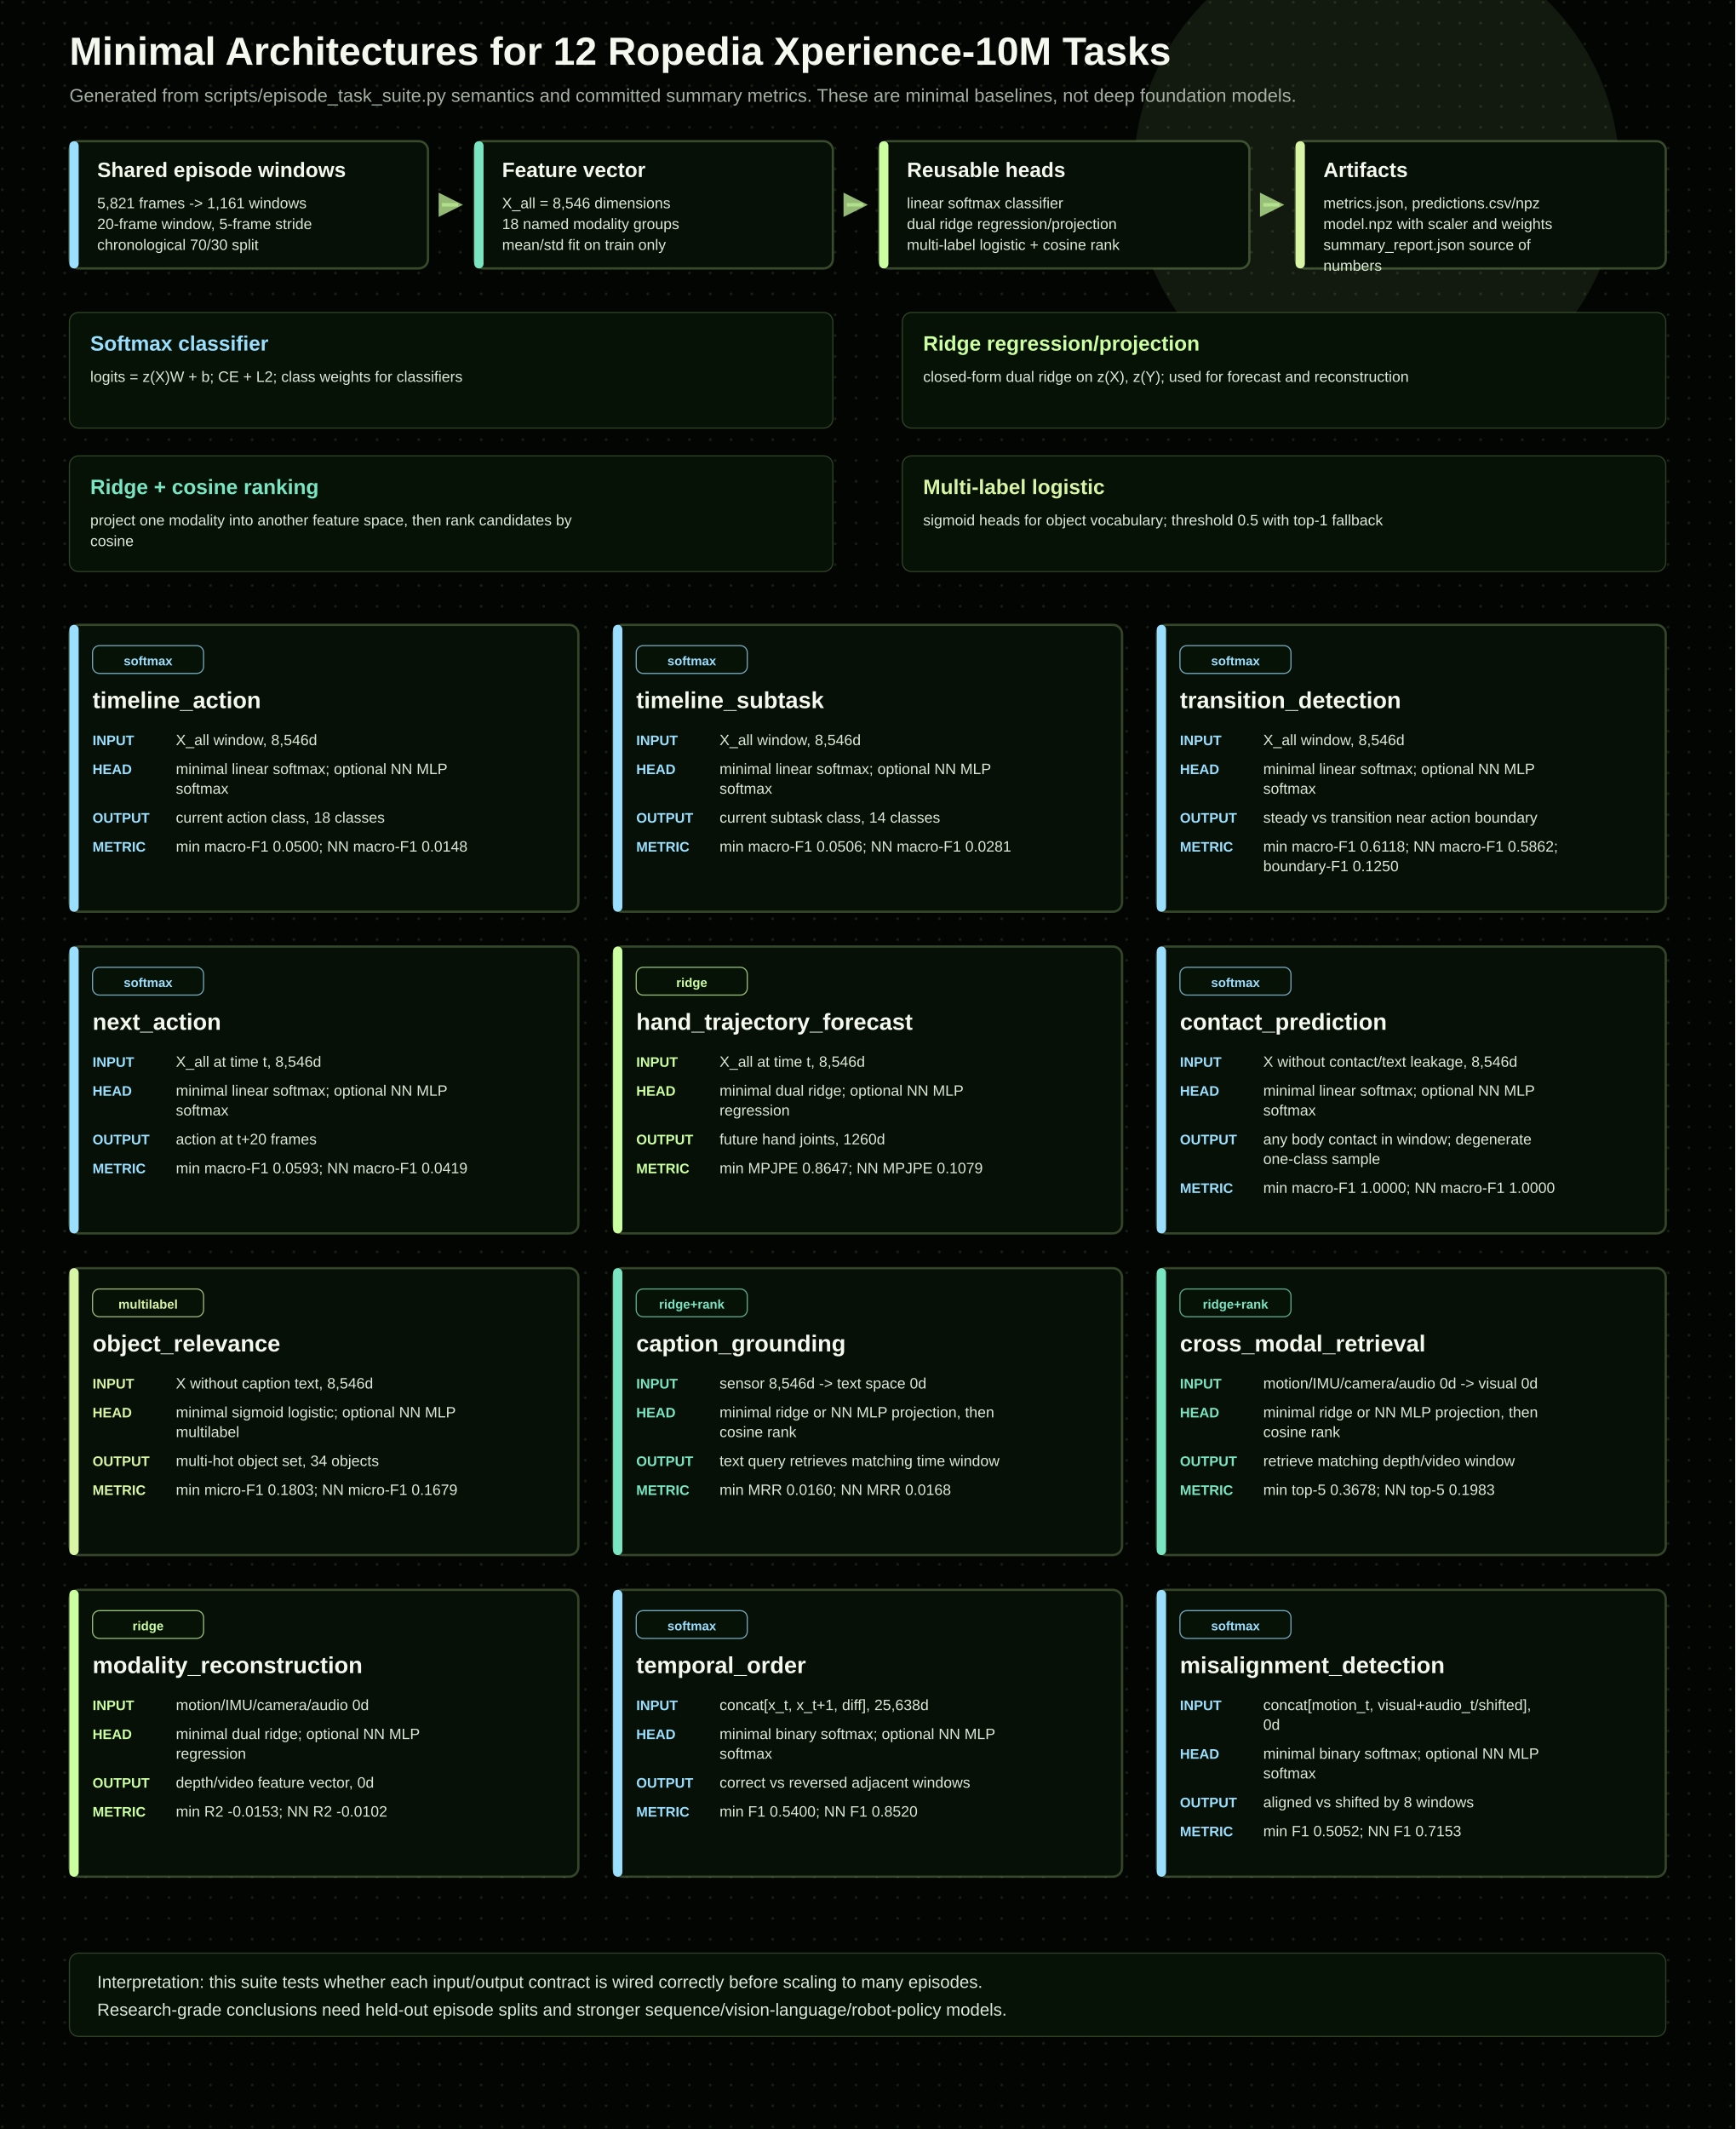
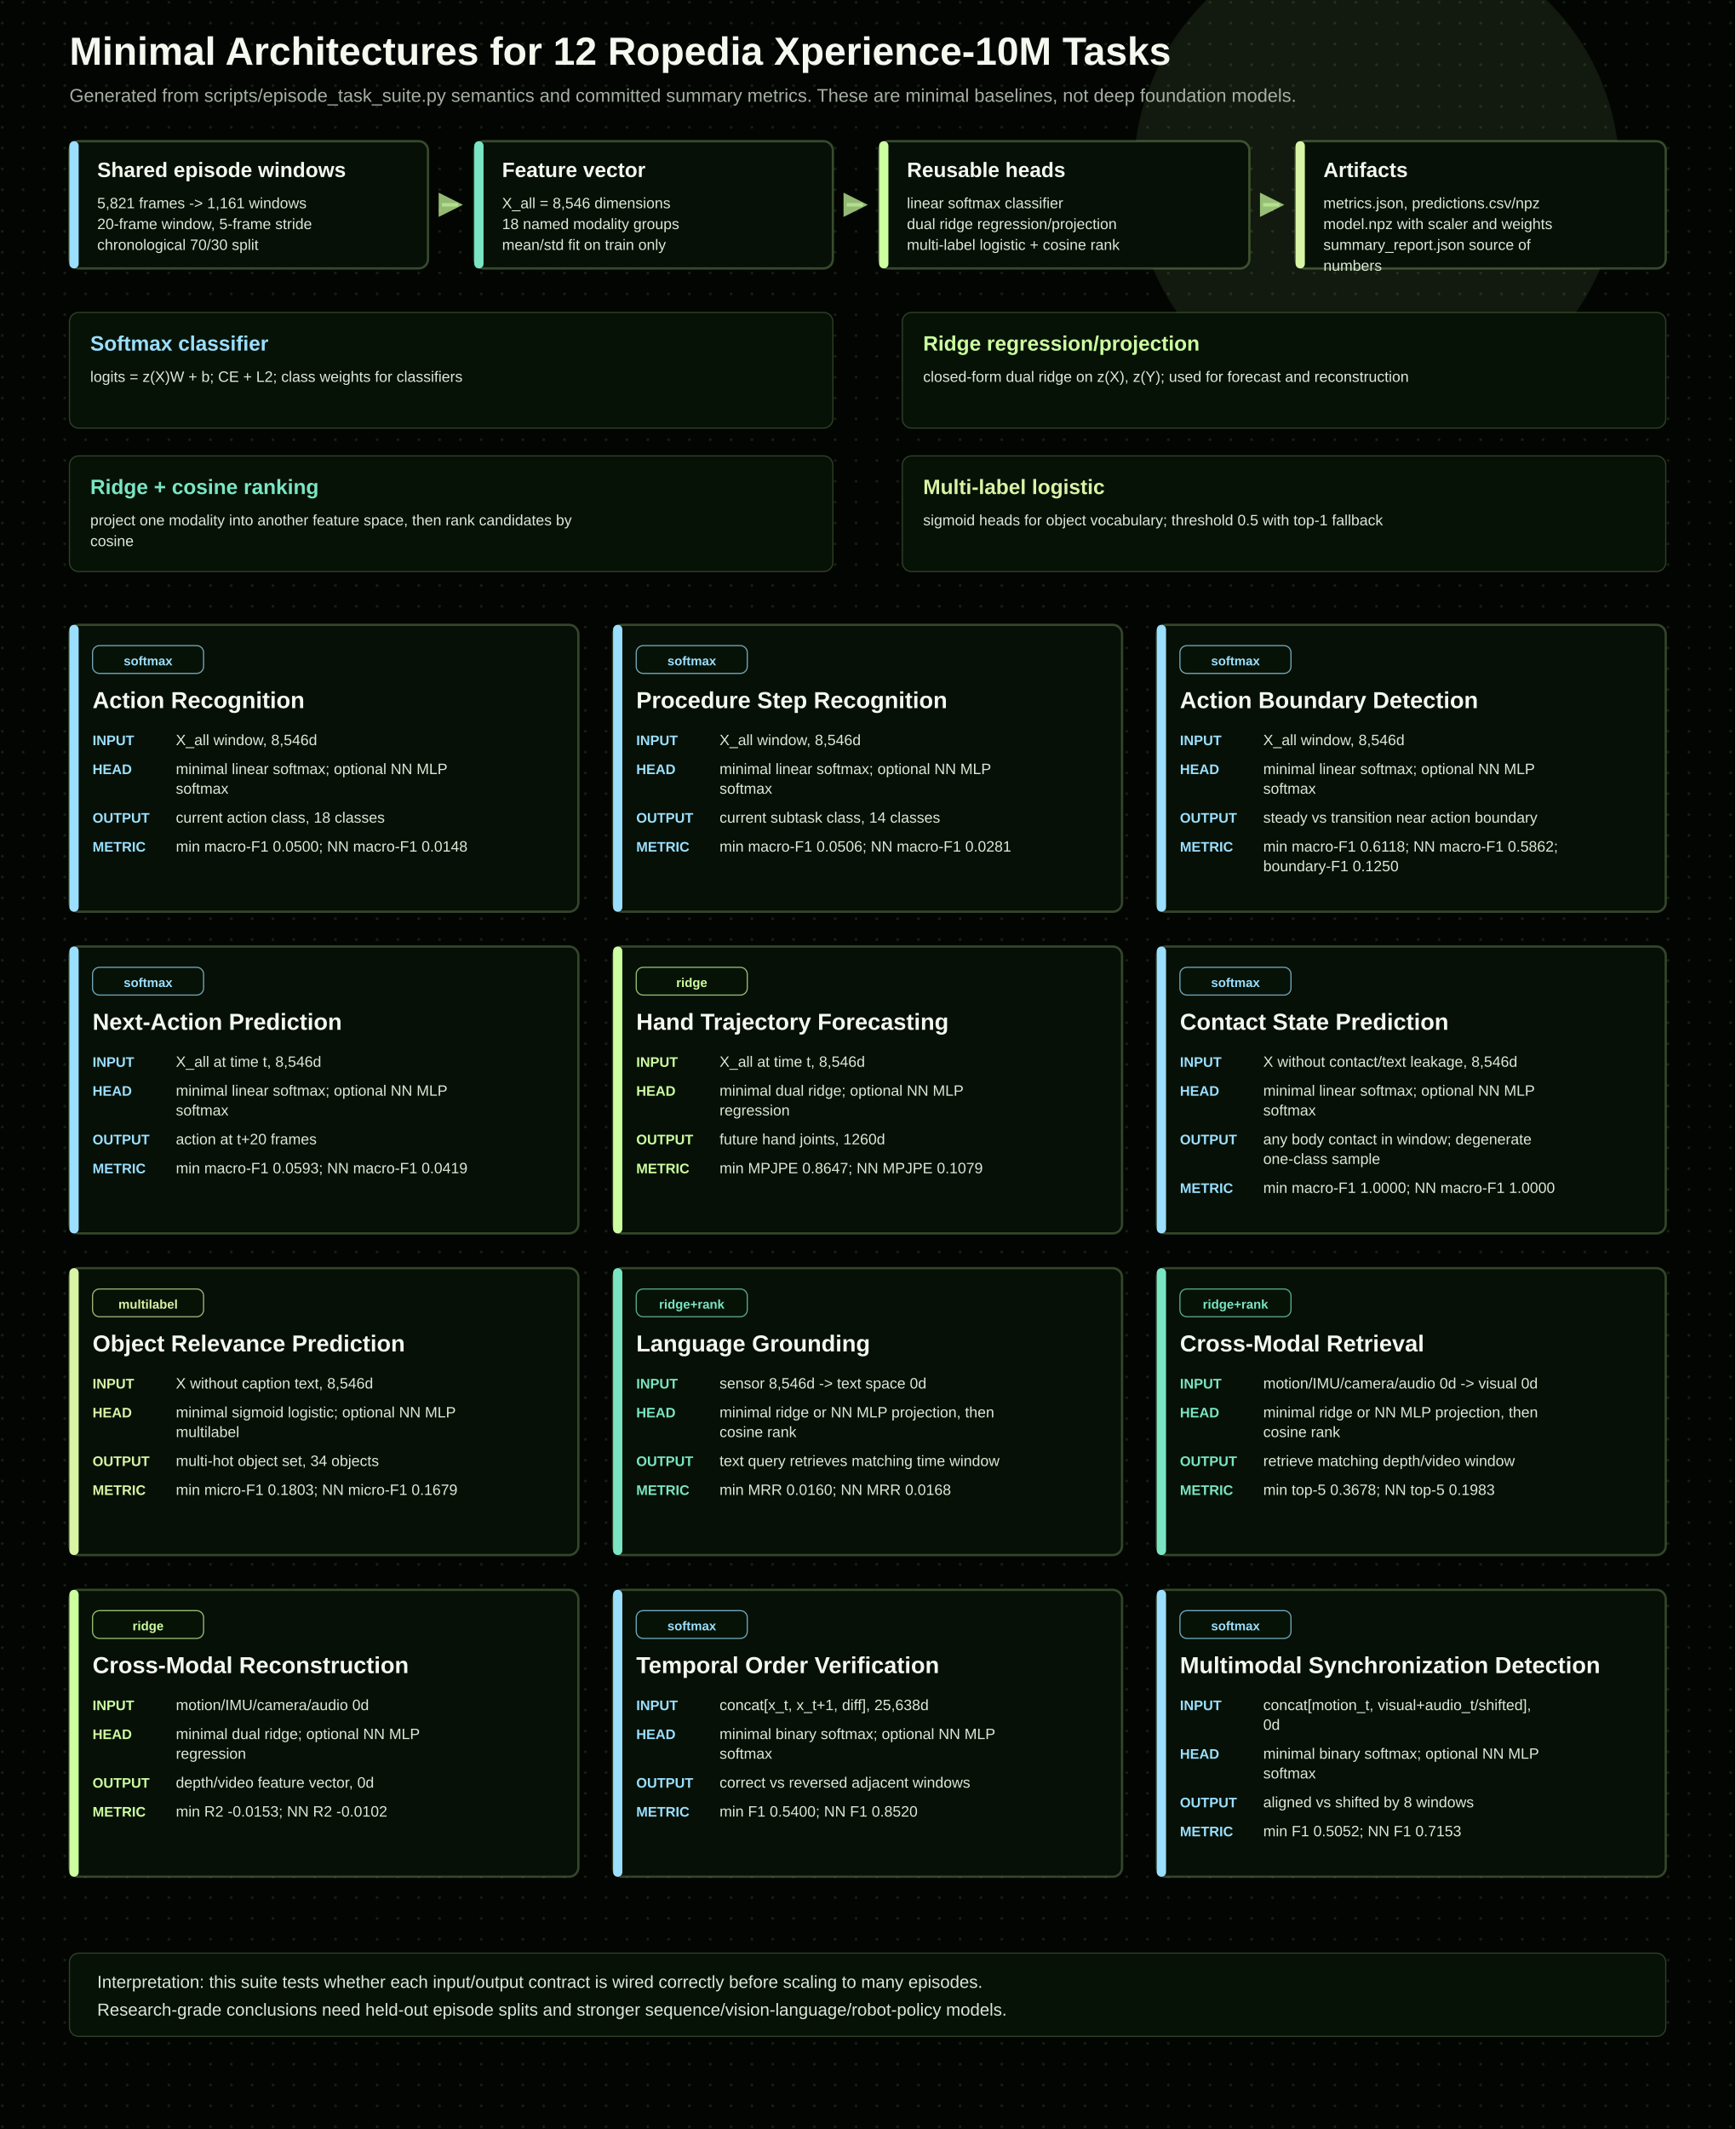
<svg xmlns="http://www.w3.org/2000/svg" width="1500" height="1840" viewBox="0 0 1500 1840">
  <defs>
    <pattern id="dotgrid2" width="18" height="18" patternUnits="userSpaceOnUse">
      <circle cx="2" cy="2" r="1.2" fill="#ccffa0" opacity="0.18" />
    </pattern>
    <marker id="arrow2" viewBox="0 0 10 10" refX="8" refY="5" markerWidth="7" markerHeight="7" orient="auto-start-reverse">
      <path d="M 0 0 L 10 5 L 0 10 z" fill="#ccffa0" fill-opacity="0.72" />
    </marker>
  </defs>
  <rect width="100%" height="100%" fill="#020502" />
  <rect width="100%" height="100%" fill="url(#dotgrid2)" opacity="0.58" />
  <circle cx="1190" cy="150" r="210" fill="#ccffa0" opacity="0.08" />
  <text x="60" y="56" font-family="Inter Tight, Arial, sans-serif" font-size="34" font-weight="800" fill="#f4f8ef">Minimal Architectures for 12 Ropedia Xperience-10M Tasks</text>
  <text x="60" y="88" font-family="Space Grotesk, Arial, sans-serif" font-size="16" fill="#a5afa2">Generated from scripts/episode_task_suite.py semantics and committed summary metrics. These are minimal baselines, not deep foundation models.</text>
  <line x1="382" y1="177" x2="396" y2="177" stroke="#ccffa0" stroke-opacity="0.54" stroke-width="3" marker-end="url(#arrow2)" />
  <line x1="732" y1="177" x2="746" y2="177" stroke="#ccffa0" stroke-opacity="0.54" stroke-width="3" marker-end="url(#arrow2)" />
  <line x1="1092" y1="177" x2="1106" y2="177" stroke="#ccffa0" stroke-opacity="0.54" stroke-width="3" marker-end="url(#arrow2)" />
  <rect x="60" y="122" width="310" height="110" rx="8" fill="#061006" stroke="#ccffa0" stroke-opacity="0.26" stroke-width="2" />
  <rect x="60" y="122" width="8" height="110" rx="4" fill="#9bdfff" />
  <text x="84" y="153" font-family="Inter Tight, Arial, sans-serif" font-size="18" font-weight="800" fill="#f4f8ef">Shared episode windows</text>
  <text x="84" y="180" font-family="Space Grotesk, Arial, sans-serif" font-size="13" font-weight="500" fill="#dce8d7">5,821 frames -&gt; 1,161 windows</text>
  <text x="84" y="198" font-family="Space Grotesk, Arial, sans-serif" font-size="13" font-weight="500" fill="#dce8d7">20-frame window, 5-frame stride</text>
  <text x="84" y="216" font-family="Space Grotesk, Arial, sans-serif" font-size="13" font-weight="500" fill="#dce8d7">chronological 70/30 split</text>
  <rect x="410" y="122" width="310" height="110" rx="8" fill="#061006" stroke="#ccffa0" stroke-opacity="0.26" stroke-width="2" />
  <rect x="410" y="122" width="8" height="110" rx="4" fill="#7ae5c3" />
  <text x="434" y="153" font-family="Inter Tight, Arial, sans-serif" font-size="18" font-weight="800" fill="#f4f8ef">Feature vector</text>
  <text x="434" y="180" font-family="Space Grotesk, Arial, sans-serif" font-size="13" font-weight="500" fill="#dce8d7">X_all = 8,546 dimensions</text>
  <text x="434" y="198" font-family="Space Grotesk, Arial, sans-serif" font-size="13" font-weight="500" fill="#dce8d7">18 named modality groups</text>
  <text x="434" y="216" font-family="Space Grotesk, Arial, sans-serif" font-size="13" font-weight="500" fill="#dce8d7">mean/std fit on train only</text>
  <rect x="760" y="122" width="320" height="110" rx="8" fill="#061006" stroke="#ccffa0" stroke-opacity="0.26" stroke-width="2" />
  <rect x="760" y="122" width="8" height="110" rx="4" fill="#ccffa0" />
  <text x="784" y="153" font-family="Inter Tight, Arial, sans-serif" font-size="18" font-weight="800" fill="#f4f8ef">Reusable heads</text>
  <text x="784" y="180" font-family="Space Grotesk, Arial, sans-serif" font-size="13" font-weight="500" fill="#dce8d7">linear softmax classifier</text>
  <text x="784" y="198" font-family="Space Grotesk, Arial, sans-serif" font-size="13" font-weight="500" fill="#dce8d7">dual ridge regression/projection</text>
  <text x="784" y="216" font-family="Space Grotesk, Arial, sans-serif" font-size="13" font-weight="500" fill="#dce8d7">multi-label logistic + cosine rank</text>
  <rect x="1120" y="122" width="320" height="110" rx="8" fill="#061006" stroke="#ccffa0" stroke-opacity="0.26" stroke-width="2" />
  <rect x="1120" y="122" width="8" height="110" rx="4" fill="#d8f4a5" />
  <text x="1144" y="153" font-family="Inter Tight, Arial, sans-serif" font-size="18" font-weight="800" fill="#f4f8ef">Artifacts</text>
  <text x="1144" y="180" font-family="Space Grotesk, Arial, sans-serif" font-size="13" font-weight="500" fill="#dce8d7">metrics.json, predictions.csv/npz</text>
  <text x="1144" y="198" font-family="Space Grotesk, Arial, sans-serif" font-size="13" font-weight="500" fill="#dce8d7">model.npz with scaler and weights</text>
  <text x="1144" y="216" font-family="Space Grotesk, Arial, sans-serif" font-size="13" font-weight="500" fill="#dce8d7">summary_report.json source of</text>
  <text x="1144" y="234" font-family="Space Grotesk, Arial, sans-serif" font-size="13" font-weight="500" fill="#dce8d7">numbers</text>
  <rect x="60" y="270" width="660" height="100" rx="8" fill="#071207" stroke="#ccffa0" stroke-opacity="0.22" />
  <text x="78" y="303" font-family="Inter Tight, Arial, sans-serif" font-size="18" font-weight="800" fill="#9bdfff">Softmax classifier</text>
  <text x="78" y="330" font-family="Space Grotesk, Arial, sans-serif" font-size="13" font-weight="500" fill="#dce8d7">logits = z(X)W + b; CE + L2; class weights for classifiers</text>
  <rect x="780" y="270" width="660" height="100" rx="8" fill="#071207" stroke="#ccffa0" stroke-opacity="0.22" />
  <text x="798" y="303" font-family="Inter Tight, Arial, sans-serif" font-size="18" font-weight="800" fill="#ccffa0">Ridge regression/projection</text>
  <text x="798" y="330" font-family="Space Grotesk, Arial, sans-serif" font-size="13" font-weight="500" fill="#dce8d7">closed-form dual ridge on z(X), z(Y); used for forecast and reconstruction</text>
  <rect x="60" y="394" width="660" height="100" rx="8" fill="#071207" stroke="#ccffa0" stroke-opacity="0.22" />
  <text x="78" y="427" font-family="Inter Tight, Arial, sans-serif" font-size="18" font-weight="800" fill="#7ae5c3">Ridge + cosine ranking</text>
  <text x="78" y="454" font-family="Space Grotesk, Arial, sans-serif" font-size="13" font-weight="500" fill="#dce8d7">project one modality into another feature space, then rank candidates by</text>
  <text x="78" y="472" font-family="Space Grotesk, Arial, sans-serif" font-size="13" font-weight="500" fill="#dce8d7">cosine</text>
  <rect x="780" y="394" width="660" height="100" rx="8" fill="#071207" stroke="#ccffa0" stroke-opacity="0.22" />
  <text x="798" y="427" font-family="Inter Tight, Arial, sans-serif" font-size="18" font-weight="800" fill="#d8f4a5">Multi-label logistic</text>
  <text x="798" y="454" font-family="Space Grotesk, Arial, sans-serif" font-size="13" font-weight="500" fill="#dce8d7">sigmoid heads for object vocabulary; threshold 0.5 with top-1 fallback</text>
  <rect x="60" y="540" width="440" height="248" rx="8" fill="#061006" stroke="#ccffa0" stroke-opacity="0.24" stroke-width="2" />
  <rect x="60" y="540" width="8" height="248" rx="4" fill="#9bdfff" />
  <rect x="80" y="558" width="96" height="24" rx="6" fill="#071207" stroke="#9bdfff" stroke-opacity="0.72" />
  <text x="128" y="575" text-anchor="middle" font-family="Space Grotesk, Arial, sans-serif" font-size="11" font-weight="800" fill="#9bdfff">softmax</text>
-   <text x="80" y="612" font-family="Inter Tight, Arial, sans-serif" font-size="20" font-weight="800" fill="#f4f8ef">timeline_action</text>
+   <text x="80" y="612" font-family="Inter Tight, Arial, sans-serif" font-size="20" font-weight="800" fill="#f4f8ef">Action Recognition</text>
  <text x="80" y="644" font-family="Space Grotesk, Arial, sans-serif" font-size="12" font-weight="800" fill="#9bdfff">INPUT</text>
  <text x="152" y="644" font-family="Space Grotesk, Arial, sans-serif" font-size="13" font-weight="500" fill="#dce8d7">X_all window, 8,546d</text>
  <text x="80" y="669" font-family="Space Grotesk, Arial, sans-serif" font-size="12" font-weight="800" fill="#9bdfff">HEAD</text>
  <text x="152" y="669" font-family="Space Grotesk, Arial, sans-serif" font-size="13" font-weight="500" fill="#dce8d7">minimal linear softmax; optional NN MLP</text>
  <text x="152" y="686" font-family="Space Grotesk, Arial, sans-serif" font-size="13" font-weight="500" fill="#dce8d7">softmax</text>
  <text x="80" y="711" font-family="Space Grotesk, Arial, sans-serif" font-size="12" font-weight="800" fill="#9bdfff">OUTPUT</text>
  <text x="152" y="711" font-family="Space Grotesk, Arial, sans-serif" font-size="13" font-weight="500" fill="#dce8d7">current action class, 18 classes</text>
  <text x="80" y="736" font-family="Space Grotesk, Arial, sans-serif" font-size="12" font-weight="800" fill="#9bdfff">METRIC</text>
  <text x="152" y="736" font-family="Space Grotesk, Arial, sans-serif" font-size="13" font-weight="500" fill="#dce8d7">min macro-F1 0.0500; NN macro-F1 0.0148</text>
  <rect x="530" y="540" width="440" height="248" rx="8" fill="#061006" stroke="#ccffa0" stroke-opacity="0.24" stroke-width="2" />
  <rect x="530" y="540" width="8" height="248" rx="4" fill="#9bdfff" />
  <rect x="550" y="558" width="96" height="24" rx="6" fill="#071207" stroke="#9bdfff" stroke-opacity="0.72" />
  <text x="598" y="575" text-anchor="middle" font-family="Space Grotesk, Arial, sans-serif" font-size="11" font-weight="800" fill="#9bdfff">softmax</text>
-   <text x="550" y="612" font-family="Inter Tight, Arial, sans-serif" font-size="20" font-weight="800" fill="#f4f8ef">timeline_subtask</text>
+   <text x="550" y="612" font-family="Inter Tight, Arial, sans-serif" font-size="20" font-weight="800" fill="#f4f8ef">Procedure Step Recognition</text>
  <text x="550" y="644" font-family="Space Grotesk, Arial, sans-serif" font-size="12" font-weight="800" fill="#9bdfff">INPUT</text>
  <text x="622" y="644" font-family="Space Grotesk, Arial, sans-serif" font-size="13" font-weight="500" fill="#dce8d7">X_all window, 8,546d</text>
  <text x="550" y="669" font-family="Space Grotesk, Arial, sans-serif" font-size="12" font-weight="800" fill="#9bdfff">HEAD</text>
  <text x="622" y="669" font-family="Space Grotesk, Arial, sans-serif" font-size="13" font-weight="500" fill="#dce8d7">minimal linear softmax; optional NN MLP</text>
  <text x="622" y="686" font-family="Space Grotesk, Arial, sans-serif" font-size="13" font-weight="500" fill="#dce8d7">softmax</text>
  <text x="550" y="711" font-family="Space Grotesk, Arial, sans-serif" font-size="12" font-weight="800" fill="#9bdfff">OUTPUT</text>
  <text x="622" y="711" font-family="Space Grotesk, Arial, sans-serif" font-size="13" font-weight="500" fill="#dce8d7">current subtask class, 14 classes</text>
  <text x="550" y="736" font-family="Space Grotesk, Arial, sans-serif" font-size="12" font-weight="800" fill="#9bdfff">METRIC</text>
  <text x="622" y="736" font-family="Space Grotesk, Arial, sans-serif" font-size="13" font-weight="500" fill="#dce8d7">min macro-F1 0.0506; NN macro-F1 0.0281</text>
  <rect x="1000" y="540" width="440" height="248" rx="8" fill="#061006" stroke="#ccffa0" stroke-opacity="0.24" stroke-width="2" />
  <rect x="1000" y="540" width="8" height="248" rx="4" fill="#9bdfff" />
  <rect x="1020" y="558" width="96" height="24" rx="6" fill="#071207" stroke="#9bdfff" stroke-opacity="0.72" />
  <text x="1068" y="575" text-anchor="middle" font-family="Space Grotesk, Arial, sans-serif" font-size="11" font-weight="800" fill="#9bdfff">softmax</text>
-   <text x="1020" y="612" font-family="Inter Tight, Arial, sans-serif" font-size="20" font-weight="800" fill="#f4f8ef">transition_detection</text>
+   <text x="1020" y="612" font-family="Inter Tight, Arial, sans-serif" font-size="20" font-weight="800" fill="#f4f8ef">Action Boundary Detection</text>
  <text x="1020" y="644" font-family="Space Grotesk, Arial, sans-serif" font-size="12" font-weight="800" fill="#9bdfff">INPUT</text>
  <text x="1092" y="644" font-family="Space Grotesk, Arial, sans-serif" font-size="13" font-weight="500" fill="#dce8d7">X_all window, 8,546d</text>
  <text x="1020" y="669" font-family="Space Grotesk, Arial, sans-serif" font-size="12" font-weight="800" fill="#9bdfff">HEAD</text>
  <text x="1092" y="669" font-family="Space Grotesk, Arial, sans-serif" font-size="13" font-weight="500" fill="#dce8d7">minimal linear softmax; optional NN MLP</text>
  <text x="1092" y="686" font-family="Space Grotesk, Arial, sans-serif" font-size="13" font-weight="500" fill="#dce8d7">softmax</text>
  <text x="1020" y="711" font-family="Space Grotesk, Arial, sans-serif" font-size="12" font-weight="800" fill="#9bdfff">OUTPUT</text>
  <text x="1092" y="711" font-family="Space Grotesk, Arial, sans-serif" font-size="13" font-weight="500" fill="#dce8d7">steady vs transition near action boundary</text>
  <text x="1020" y="736" font-family="Space Grotesk, Arial, sans-serif" font-size="12" font-weight="800" fill="#9bdfff">METRIC</text>
  <text x="1092" y="736" font-family="Space Grotesk, Arial, sans-serif" font-size="13" font-weight="500" fill="#dce8d7">min macro-F1 0.6118; NN macro-F1 0.5862;</text>
  <text x="1092" y="753" font-family="Space Grotesk, Arial, sans-serif" font-size="13" font-weight="500" fill="#dce8d7">boundary-F1 0.1250</text>
  <rect x="60" y="818" width="440" height="248" rx="8" fill="#061006" stroke="#ccffa0" stroke-opacity="0.24" stroke-width="2" />
  <rect x="60" y="818" width="8" height="248" rx="4" fill="#9bdfff" />
  <rect x="80" y="836" width="96" height="24" rx="6" fill="#071207" stroke="#9bdfff" stroke-opacity="0.72" />
  <text x="128" y="853" text-anchor="middle" font-family="Space Grotesk, Arial, sans-serif" font-size="11" font-weight="800" fill="#9bdfff">softmax</text>
-   <text x="80" y="890" font-family="Inter Tight, Arial, sans-serif" font-size="20" font-weight="800" fill="#f4f8ef">next_action</text>
+   <text x="80" y="890" font-family="Inter Tight, Arial, sans-serif" font-size="20" font-weight="800" fill="#f4f8ef">Next-Action Prediction</text>
  <text x="80" y="922" font-family="Space Grotesk, Arial, sans-serif" font-size="12" font-weight="800" fill="#9bdfff">INPUT</text>
  <text x="152" y="922" font-family="Space Grotesk, Arial, sans-serif" font-size="13" font-weight="500" fill="#dce8d7">X_all at time t, 8,546d</text>
  <text x="80" y="947" font-family="Space Grotesk, Arial, sans-serif" font-size="12" font-weight="800" fill="#9bdfff">HEAD</text>
  <text x="152" y="947" font-family="Space Grotesk, Arial, sans-serif" font-size="13" font-weight="500" fill="#dce8d7">minimal linear softmax; optional NN MLP</text>
  <text x="152" y="964" font-family="Space Grotesk, Arial, sans-serif" font-size="13" font-weight="500" fill="#dce8d7">softmax</text>
  <text x="80" y="989" font-family="Space Grotesk, Arial, sans-serif" font-size="12" font-weight="800" fill="#9bdfff">OUTPUT</text>
  <text x="152" y="989" font-family="Space Grotesk, Arial, sans-serif" font-size="13" font-weight="500" fill="#dce8d7">action at t+20 frames</text>
  <text x="80" y="1014" font-family="Space Grotesk, Arial, sans-serif" font-size="12" font-weight="800" fill="#9bdfff">METRIC</text>
  <text x="152" y="1014" font-family="Space Grotesk, Arial, sans-serif" font-size="13" font-weight="500" fill="#dce8d7">min macro-F1 0.0593; NN macro-F1 0.0419</text>
  <rect x="530" y="818" width="440" height="248" rx="8" fill="#061006" stroke="#ccffa0" stroke-opacity="0.24" stroke-width="2" />
  <rect x="530" y="818" width="8" height="248" rx="4" fill="#ccffa0" />
  <rect x="550" y="836" width="96" height="24" rx="6" fill="#071207" stroke="#ccffa0" stroke-opacity="0.72" />
  <text x="598" y="853" text-anchor="middle" font-family="Space Grotesk, Arial, sans-serif" font-size="11" font-weight="800" fill="#ccffa0">ridge</text>
-   <text x="550" y="890" font-family="Inter Tight, Arial, sans-serif" font-size="20" font-weight="800" fill="#f4f8ef">hand_trajectory_forecast</text>
+   <text x="550" y="890" font-family="Inter Tight, Arial, sans-serif" font-size="20" font-weight="800" fill="#f4f8ef">Hand Trajectory Forecasting</text>
  <text x="550" y="922" font-family="Space Grotesk, Arial, sans-serif" font-size="12" font-weight="800" fill="#ccffa0">INPUT</text>
  <text x="622" y="922" font-family="Space Grotesk, Arial, sans-serif" font-size="13" font-weight="500" fill="#dce8d7">X_all at time t, 8,546d</text>
  <text x="550" y="947" font-family="Space Grotesk, Arial, sans-serif" font-size="12" font-weight="800" fill="#ccffa0">HEAD</text>
  <text x="622" y="947" font-family="Space Grotesk, Arial, sans-serif" font-size="13" font-weight="500" fill="#dce8d7">minimal dual ridge; optional NN MLP</text>
  <text x="622" y="964" font-family="Space Grotesk, Arial, sans-serif" font-size="13" font-weight="500" fill="#dce8d7">regression</text>
  <text x="550" y="989" font-family="Space Grotesk, Arial, sans-serif" font-size="12" font-weight="800" fill="#ccffa0">OUTPUT</text>
  <text x="622" y="989" font-family="Space Grotesk, Arial, sans-serif" font-size="13" font-weight="500" fill="#dce8d7">future hand joints, 1260d</text>
  <text x="550" y="1014" font-family="Space Grotesk, Arial, sans-serif" font-size="12" font-weight="800" fill="#ccffa0">METRIC</text>
  <text x="622" y="1014" font-family="Space Grotesk, Arial, sans-serif" font-size="13" font-weight="500" fill="#dce8d7">min MPJPE 0.8647; NN MPJPE 0.1079</text>
  <rect x="1000" y="818" width="440" height="248" rx="8" fill="#061006" stroke="#ccffa0" stroke-opacity="0.24" stroke-width="2" />
  <rect x="1000" y="818" width="8" height="248" rx="4" fill="#9bdfff" />
  <rect x="1020" y="836" width="96" height="24" rx="6" fill="#071207" stroke="#9bdfff" stroke-opacity="0.72" />
  <text x="1068" y="853" text-anchor="middle" font-family="Space Grotesk, Arial, sans-serif" font-size="11" font-weight="800" fill="#9bdfff">softmax</text>
-   <text x="1020" y="890" font-family="Inter Tight, Arial, sans-serif" font-size="20" font-weight="800" fill="#f4f8ef">contact_prediction</text>
+   <text x="1020" y="890" font-family="Inter Tight, Arial, sans-serif" font-size="20" font-weight="800" fill="#f4f8ef">Contact State Prediction</text>
  <text x="1020" y="922" font-family="Space Grotesk, Arial, sans-serif" font-size="12" font-weight="800" fill="#9bdfff">INPUT</text>
  <text x="1092" y="922" font-family="Space Grotesk, Arial, sans-serif" font-size="13" font-weight="500" fill="#dce8d7">X without contact/text leakage, 8,546d</text>
  <text x="1020" y="947" font-family="Space Grotesk, Arial, sans-serif" font-size="12" font-weight="800" fill="#9bdfff">HEAD</text>
  <text x="1092" y="947" font-family="Space Grotesk, Arial, sans-serif" font-size="13" font-weight="500" fill="#dce8d7">minimal linear softmax; optional NN MLP</text>
  <text x="1092" y="964" font-family="Space Grotesk, Arial, sans-serif" font-size="13" font-weight="500" fill="#dce8d7">softmax</text>
  <text x="1020" y="989" font-family="Space Grotesk, Arial, sans-serif" font-size="12" font-weight="800" fill="#9bdfff">OUTPUT</text>
  <text x="1092" y="989" font-family="Space Grotesk, Arial, sans-serif" font-size="13" font-weight="500" fill="#dce8d7">any body contact in window; degenerate</text>
  <text x="1092" y="1006" font-family="Space Grotesk, Arial, sans-serif" font-size="13" font-weight="500" fill="#dce8d7">one-class sample</text>
  <text x="1020" y="1031" font-family="Space Grotesk, Arial, sans-serif" font-size="12" font-weight="800" fill="#9bdfff">METRIC</text>
  <text x="1092" y="1031" font-family="Space Grotesk, Arial, sans-serif" font-size="13" font-weight="500" fill="#dce8d7">min macro-F1 1.0000; NN macro-F1 1.0000</text>
  <rect x="60" y="1096" width="440" height="248" rx="8" fill="#061006" stroke="#ccffa0" stroke-opacity="0.24" stroke-width="2" />
  <rect x="60" y="1096" width="8" height="248" rx="4" fill="#d8f4a5" />
  <rect x="80" y="1114" width="96" height="24" rx="6" fill="#071207" stroke="#d8f4a5" stroke-opacity="0.72" />
  <text x="128" y="1131" text-anchor="middle" font-family="Space Grotesk, Arial, sans-serif" font-size="11" font-weight="800" fill="#d8f4a5">multilabel</text>
-   <text x="80" y="1168" font-family="Inter Tight, Arial, sans-serif" font-size="20" font-weight="800" fill="#f4f8ef">object_relevance</text>
+   <text x="80" y="1168" font-family="Inter Tight, Arial, sans-serif" font-size="20" font-weight="800" fill="#f4f8ef">Object Relevance Prediction</text>
  <text x="80" y="1200" font-family="Space Grotesk, Arial, sans-serif" font-size="12" font-weight="800" fill="#d8f4a5">INPUT</text>
  <text x="152" y="1200" font-family="Space Grotesk, Arial, sans-serif" font-size="13" font-weight="500" fill="#dce8d7">X without caption text, 8,546d</text>
  <text x="80" y="1225" font-family="Space Grotesk, Arial, sans-serif" font-size="12" font-weight="800" fill="#d8f4a5">HEAD</text>
  <text x="152" y="1225" font-family="Space Grotesk, Arial, sans-serif" font-size="13" font-weight="500" fill="#dce8d7">minimal sigmoid logistic; optional NN MLP</text>
  <text x="152" y="1242" font-family="Space Grotesk, Arial, sans-serif" font-size="13" font-weight="500" fill="#dce8d7">multilabel</text>
  <text x="80" y="1267" font-family="Space Grotesk, Arial, sans-serif" font-size="12" font-weight="800" fill="#d8f4a5">OUTPUT</text>
  <text x="152" y="1267" font-family="Space Grotesk, Arial, sans-serif" font-size="13" font-weight="500" fill="#dce8d7">multi-hot object set, 34 objects</text>
  <text x="80" y="1292" font-family="Space Grotesk, Arial, sans-serif" font-size="12" font-weight="800" fill="#d8f4a5">METRIC</text>
  <text x="152" y="1292" font-family="Space Grotesk, Arial, sans-serif" font-size="13" font-weight="500" fill="#dce8d7">min micro-F1 0.1803; NN micro-F1 0.1679</text>
  <rect x="530" y="1096" width="440" height="248" rx="8" fill="#061006" stroke="#ccffa0" stroke-opacity="0.24" stroke-width="2" />
  <rect x="530" y="1096" width="8" height="248" rx="4" fill="#7ae5c3" />
  <rect x="550" y="1114" width="96" height="24" rx="6" fill="#071207" stroke="#7ae5c3" stroke-opacity="0.72" />
  <text x="598" y="1131" text-anchor="middle" font-family="Space Grotesk, Arial, sans-serif" font-size="11" font-weight="800" fill="#7ae5c3">ridge+rank</text>
-   <text x="550" y="1168" font-family="Inter Tight, Arial, sans-serif" font-size="20" font-weight="800" fill="#f4f8ef">caption_grounding</text>
+   <text x="550" y="1168" font-family="Inter Tight, Arial, sans-serif" font-size="20" font-weight="800" fill="#f4f8ef">Language Grounding</text>
  <text x="550" y="1200" font-family="Space Grotesk, Arial, sans-serif" font-size="12" font-weight="800" fill="#7ae5c3">INPUT</text>
  <text x="622" y="1200" font-family="Space Grotesk, Arial, sans-serif" font-size="13" font-weight="500" fill="#dce8d7">sensor 8,546d -&gt; text space 0d</text>
  <text x="550" y="1225" font-family="Space Grotesk, Arial, sans-serif" font-size="12" font-weight="800" fill="#7ae5c3">HEAD</text>
  <text x="622" y="1225" font-family="Space Grotesk, Arial, sans-serif" font-size="13" font-weight="500" fill="#dce8d7">minimal ridge or NN MLP projection, then</text>
  <text x="622" y="1242" font-family="Space Grotesk, Arial, sans-serif" font-size="13" font-weight="500" fill="#dce8d7">cosine rank</text>
  <text x="550" y="1267" font-family="Space Grotesk, Arial, sans-serif" font-size="12" font-weight="800" fill="#7ae5c3">OUTPUT</text>
  <text x="622" y="1267" font-family="Space Grotesk, Arial, sans-serif" font-size="13" font-weight="500" fill="#dce8d7">text query retrieves matching time window</text>
  <text x="550" y="1292" font-family="Space Grotesk, Arial, sans-serif" font-size="12" font-weight="800" fill="#7ae5c3">METRIC</text>
  <text x="622" y="1292" font-family="Space Grotesk, Arial, sans-serif" font-size="13" font-weight="500" fill="#dce8d7">min MRR 0.0160; NN MRR 0.0168</text>
  <rect x="1000" y="1096" width="440" height="248" rx="8" fill="#061006" stroke="#ccffa0" stroke-opacity="0.24" stroke-width="2" />
  <rect x="1000" y="1096" width="8" height="248" rx="4" fill="#7ae5c3" />
  <rect x="1020" y="1114" width="96" height="24" rx="6" fill="#071207" stroke="#7ae5c3" stroke-opacity="0.72" />
  <text x="1068" y="1131" text-anchor="middle" font-family="Space Grotesk, Arial, sans-serif" font-size="11" font-weight="800" fill="#7ae5c3">ridge+rank</text>
-   <text x="1020" y="1168" font-family="Inter Tight, Arial, sans-serif" font-size="20" font-weight="800" fill="#f4f8ef">cross_modal_retrieval</text>
+   <text x="1020" y="1168" font-family="Inter Tight, Arial, sans-serif" font-size="20" font-weight="800" fill="#f4f8ef">Cross-Modal Retrieval</text>
  <text x="1020" y="1200" font-family="Space Grotesk, Arial, sans-serif" font-size="12" font-weight="800" fill="#7ae5c3">INPUT</text>
  <text x="1092" y="1200" font-family="Space Grotesk, Arial, sans-serif" font-size="13" font-weight="500" fill="#dce8d7">motion/IMU/camera/audio 0d -&gt; visual 0d</text>
  <text x="1020" y="1225" font-family="Space Grotesk, Arial, sans-serif" font-size="12" font-weight="800" fill="#7ae5c3">HEAD</text>
  <text x="1092" y="1225" font-family="Space Grotesk, Arial, sans-serif" font-size="13" font-weight="500" fill="#dce8d7">minimal ridge or NN MLP projection, then</text>
  <text x="1092" y="1242" font-family="Space Grotesk, Arial, sans-serif" font-size="13" font-weight="500" fill="#dce8d7">cosine rank</text>
  <text x="1020" y="1267" font-family="Space Grotesk, Arial, sans-serif" font-size="12" font-weight="800" fill="#7ae5c3">OUTPUT</text>
  <text x="1092" y="1267" font-family="Space Grotesk, Arial, sans-serif" font-size="13" font-weight="500" fill="#dce8d7">retrieve matching depth/video window</text>
  <text x="1020" y="1292" font-family="Space Grotesk, Arial, sans-serif" font-size="12" font-weight="800" fill="#7ae5c3">METRIC</text>
  <text x="1092" y="1292" font-family="Space Grotesk, Arial, sans-serif" font-size="13" font-weight="500" fill="#dce8d7">min top-5 0.3678; NN top-5 0.1983</text>
  <rect x="60" y="1374" width="440" height="248" rx="8" fill="#061006" stroke="#ccffa0" stroke-opacity="0.24" stroke-width="2" />
  <rect x="60" y="1374" width="8" height="248" rx="4" fill="#ccffa0" />
  <rect x="80" y="1392" width="96" height="24" rx="6" fill="#071207" stroke="#ccffa0" stroke-opacity="0.72" />
  <text x="128" y="1409" text-anchor="middle" font-family="Space Grotesk, Arial, sans-serif" font-size="11" font-weight="800" fill="#ccffa0">ridge</text>
-   <text x="80" y="1446" font-family="Inter Tight, Arial, sans-serif" font-size="20" font-weight="800" fill="#f4f8ef">modality_reconstruction</text>
+   <text x="80" y="1446" font-family="Inter Tight, Arial, sans-serif" font-size="20" font-weight="800" fill="#f4f8ef">Cross-Modal Reconstruction</text>
  <text x="80" y="1478" font-family="Space Grotesk, Arial, sans-serif" font-size="12" font-weight="800" fill="#ccffa0">INPUT</text>
  <text x="152" y="1478" font-family="Space Grotesk, Arial, sans-serif" font-size="13" font-weight="500" fill="#dce8d7">motion/IMU/camera/audio 0d</text>
  <text x="80" y="1503" font-family="Space Grotesk, Arial, sans-serif" font-size="12" font-weight="800" fill="#ccffa0">HEAD</text>
  <text x="152" y="1503" font-family="Space Grotesk, Arial, sans-serif" font-size="13" font-weight="500" fill="#dce8d7">minimal dual ridge; optional NN MLP</text>
  <text x="152" y="1520" font-family="Space Grotesk, Arial, sans-serif" font-size="13" font-weight="500" fill="#dce8d7">regression</text>
  <text x="80" y="1545" font-family="Space Grotesk, Arial, sans-serif" font-size="12" font-weight="800" fill="#ccffa0">OUTPUT</text>
  <text x="152" y="1545" font-family="Space Grotesk, Arial, sans-serif" font-size="13" font-weight="500" fill="#dce8d7">depth/video feature vector, 0d</text>
  <text x="80" y="1570" font-family="Space Grotesk, Arial, sans-serif" font-size="12" font-weight="800" fill="#ccffa0">METRIC</text>
  <text x="152" y="1570" font-family="Space Grotesk, Arial, sans-serif" font-size="13" font-weight="500" fill="#dce8d7">min R2 -0.0153; NN R2 -0.0102</text>
  <rect x="530" y="1374" width="440" height="248" rx="8" fill="#061006" stroke="#ccffa0" stroke-opacity="0.24" stroke-width="2" />
  <rect x="530" y="1374" width="8" height="248" rx="4" fill="#9bdfff" />
  <rect x="550" y="1392" width="96" height="24" rx="6" fill="#071207" stroke="#9bdfff" stroke-opacity="0.72" />
  <text x="598" y="1409" text-anchor="middle" font-family="Space Grotesk, Arial, sans-serif" font-size="11" font-weight="800" fill="#9bdfff">softmax</text>
-   <text x="550" y="1446" font-family="Inter Tight, Arial, sans-serif" font-size="20" font-weight="800" fill="#f4f8ef">temporal_order</text>
+   <text x="550" y="1446" font-family="Inter Tight, Arial, sans-serif" font-size="20" font-weight="800" fill="#f4f8ef">Temporal Order Verification</text>
  <text x="550" y="1478" font-family="Space Grotesk, Arial, sans-serif" font-size="12" font-weight="800" fill="#9bdfff">INPUT</text>
  <text x="622" y="1478" font-family="Space Grotesk, Arial, sans-serif" font-size="13" font-weight="500" fill="#dce8d7">concat[x_t, x_t+1, diff], 25,638d</text>
  <text x="550" y="1503" font-family="Space Grotesk, Arial, sans-serif" font-size="12" font-weight="800" fill="#9bdfff">HEAD</text>
  <text x="622" y="1503" font-family="Space Grotesk, Arial, sans-serif" font-size="13" font-weight="500" fill="#dce8d7">minimal binary softmax; optional NN MLP</text>
  <text x="622" y="1520" font-family="Space Grotesk, Arial, sans-serif" font-size="13" font-weight="500" fill="#dce8d7">softmax</text>
  <text x="550" y="1545" font-family="Space Grotesk, Arial, sans-serif" font-size="12" font-weight="800" fill="#9bdfff">OUTPUT</text>
  <text x="622" y="1545" font-family="Space Grotesk, Arial, sans-serif" font-size="13" font-weight="500" fill="#dce8d7">correct vs reversed adjacent windows</text>
  <text x="550" y="1570" font-family="Space Grotesk, Arial, sans-serif" font-size="12" font-weight="800" fill="#9bdfff">METRIC</text>
  <text x="622" y="1570" font-family="Space Grotesk, Arial, sans-serif" font-size="13" font-weight="500" fill="#dce8d7">min F1 0.5400; NN F1 0.8520</text>
  <rect x="1000" y="1374" width="440" height="248" rx="8" fill="#061006" stroke="#ccffa0" stroke-opacity="0.24" stroke-width="2" />
  <rect x="1000" y="1374" width="8" height="248" rx="4" fill="#9bdfff" />
  <rect x="1020" y="1392" width="96" height="24" rx="6" fill="#071207" stroke="#9bdfff" stroke-opacity="0.72" />
  <text x="1068" y="1409" text-anchor="middle" font-family="Space Grotesk, Arial, sans-serif" font-size="11" font-weight="800" fill="#9bdfff">softmax</text>
-   <text x="1020" y="1446" font-family="Inter Tight, Arial, sans-serif" font-size="20" font-weight="800" fill="#f4f8ef">misalignment_detection</text>
+   <text x="1020" y="1446" font-family="Inter Tight, Arial, sans-serif" font-size="20" font-weight="800" fill="#f4f8ef">Multimodal Synchronization Detection</text>
  <text x="1020" y="1478" font-family="Space Grotesk, Arial, sans-serif" font-size="12" font-weight="800" fill="#9bdfff">INPUT</text>
  <text x="1092" y="1478" font-family="Space Grotesk, Arial, sans-serif" font-size="13" font-weight="500" fill="#dce8d7">concat[motion_t, visual+audio_t/shifted],</text>
  <text x="1092" y="1495" font-family="Space Grotesk, Arial, sans-serif" font-size="13" font-weight="500" fill="#dce8d7">0d</text>
  <text x="1020" y="1520" font-family="Space Grotesk, Arial, sans-serif" font-size="12" font-weight="800" fill="#9bdfff">HEAD</text>
  <text x="1092" y="1520" font-family="Space Grotesk, Arial, sans-serif" font-size="13" font-weight="500" fill="#dce8d7">minimal binary softmax; optional NN MLP</text>
  <text x="1092" y="1537" font-family="Space Grotesk, Arial, sans-serif" font-size="13" font-weight="500" fill="#dce8d7">softmax</text>
  <text x="1020" y="1562" font-family="Space Grotesk, Arial, sans-serif" font-size="12" font-weight="800" fill="#9bdfff">OUTPUT</text>
  <text x="1092" y="1562" font-family="Space Grotesk, Arial, sans-serif" font-size="13" font-weight="500" fill="#dce8d7">aligned vs shifted by 8 windows</text>
  <text x="1020" y="1587" font-family="Space Grotesk, Arial, sans-serif" font-size="12" font-weight="800" fill="#9bdfff">METRIC</text>
  <text x="1092" y="1587" font-family="Space Grotesk, Arial, sans-serif" font-size="13" font-weight="500" fill="#dce8d7">min F1 0.5052; NN F1 0.7153</text>
  <rect x="60" y="1688" width="1380" height="72" rx="8" fill="#071207" stroke="#ccffa0" stroke-opacity="0.22" />
  <text x="84" y="1718" font-family="Space Grotesk, Arial, sans-serif" font-size="15" fill="#dce8d7">Interpretation: this suite tests whether each input/output contract is wired correctly before scaling to many episodes.</text>
  <text x="84" y="1742" font-family="Space Grotesk, Arial, sans-serif" font-size="15" fill="#dce8d7">Research-grade conclusions need held-out episode splits and stronger sequence/vision-language/robot-policy models.</text>
</svg>
